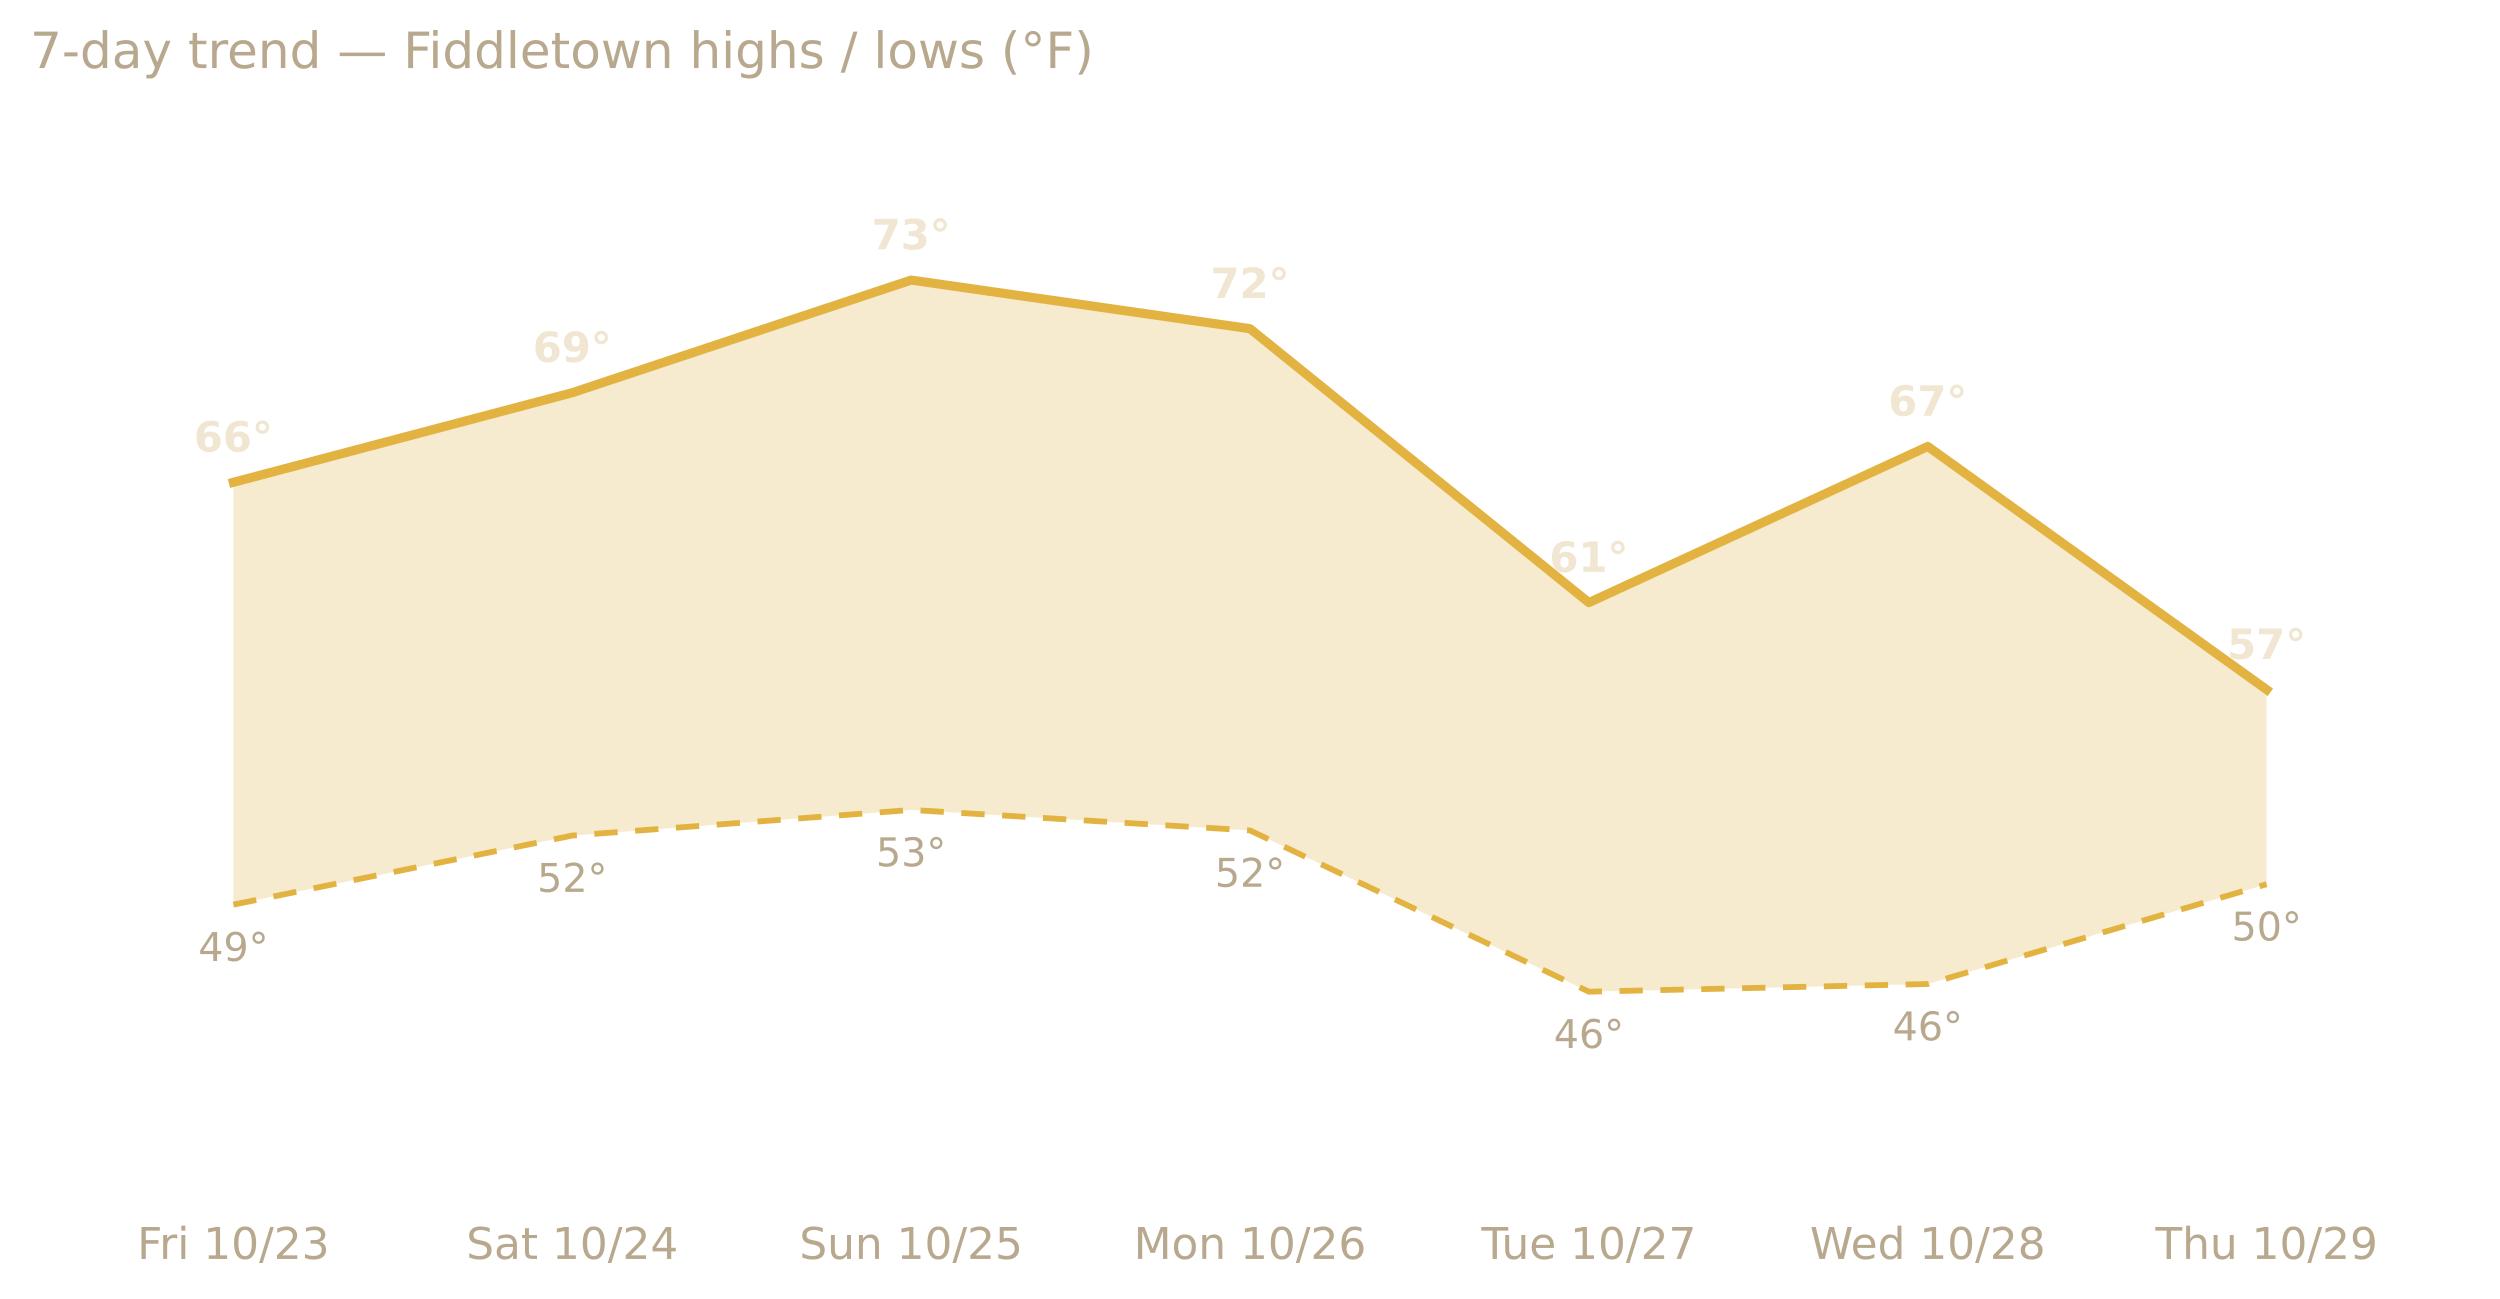
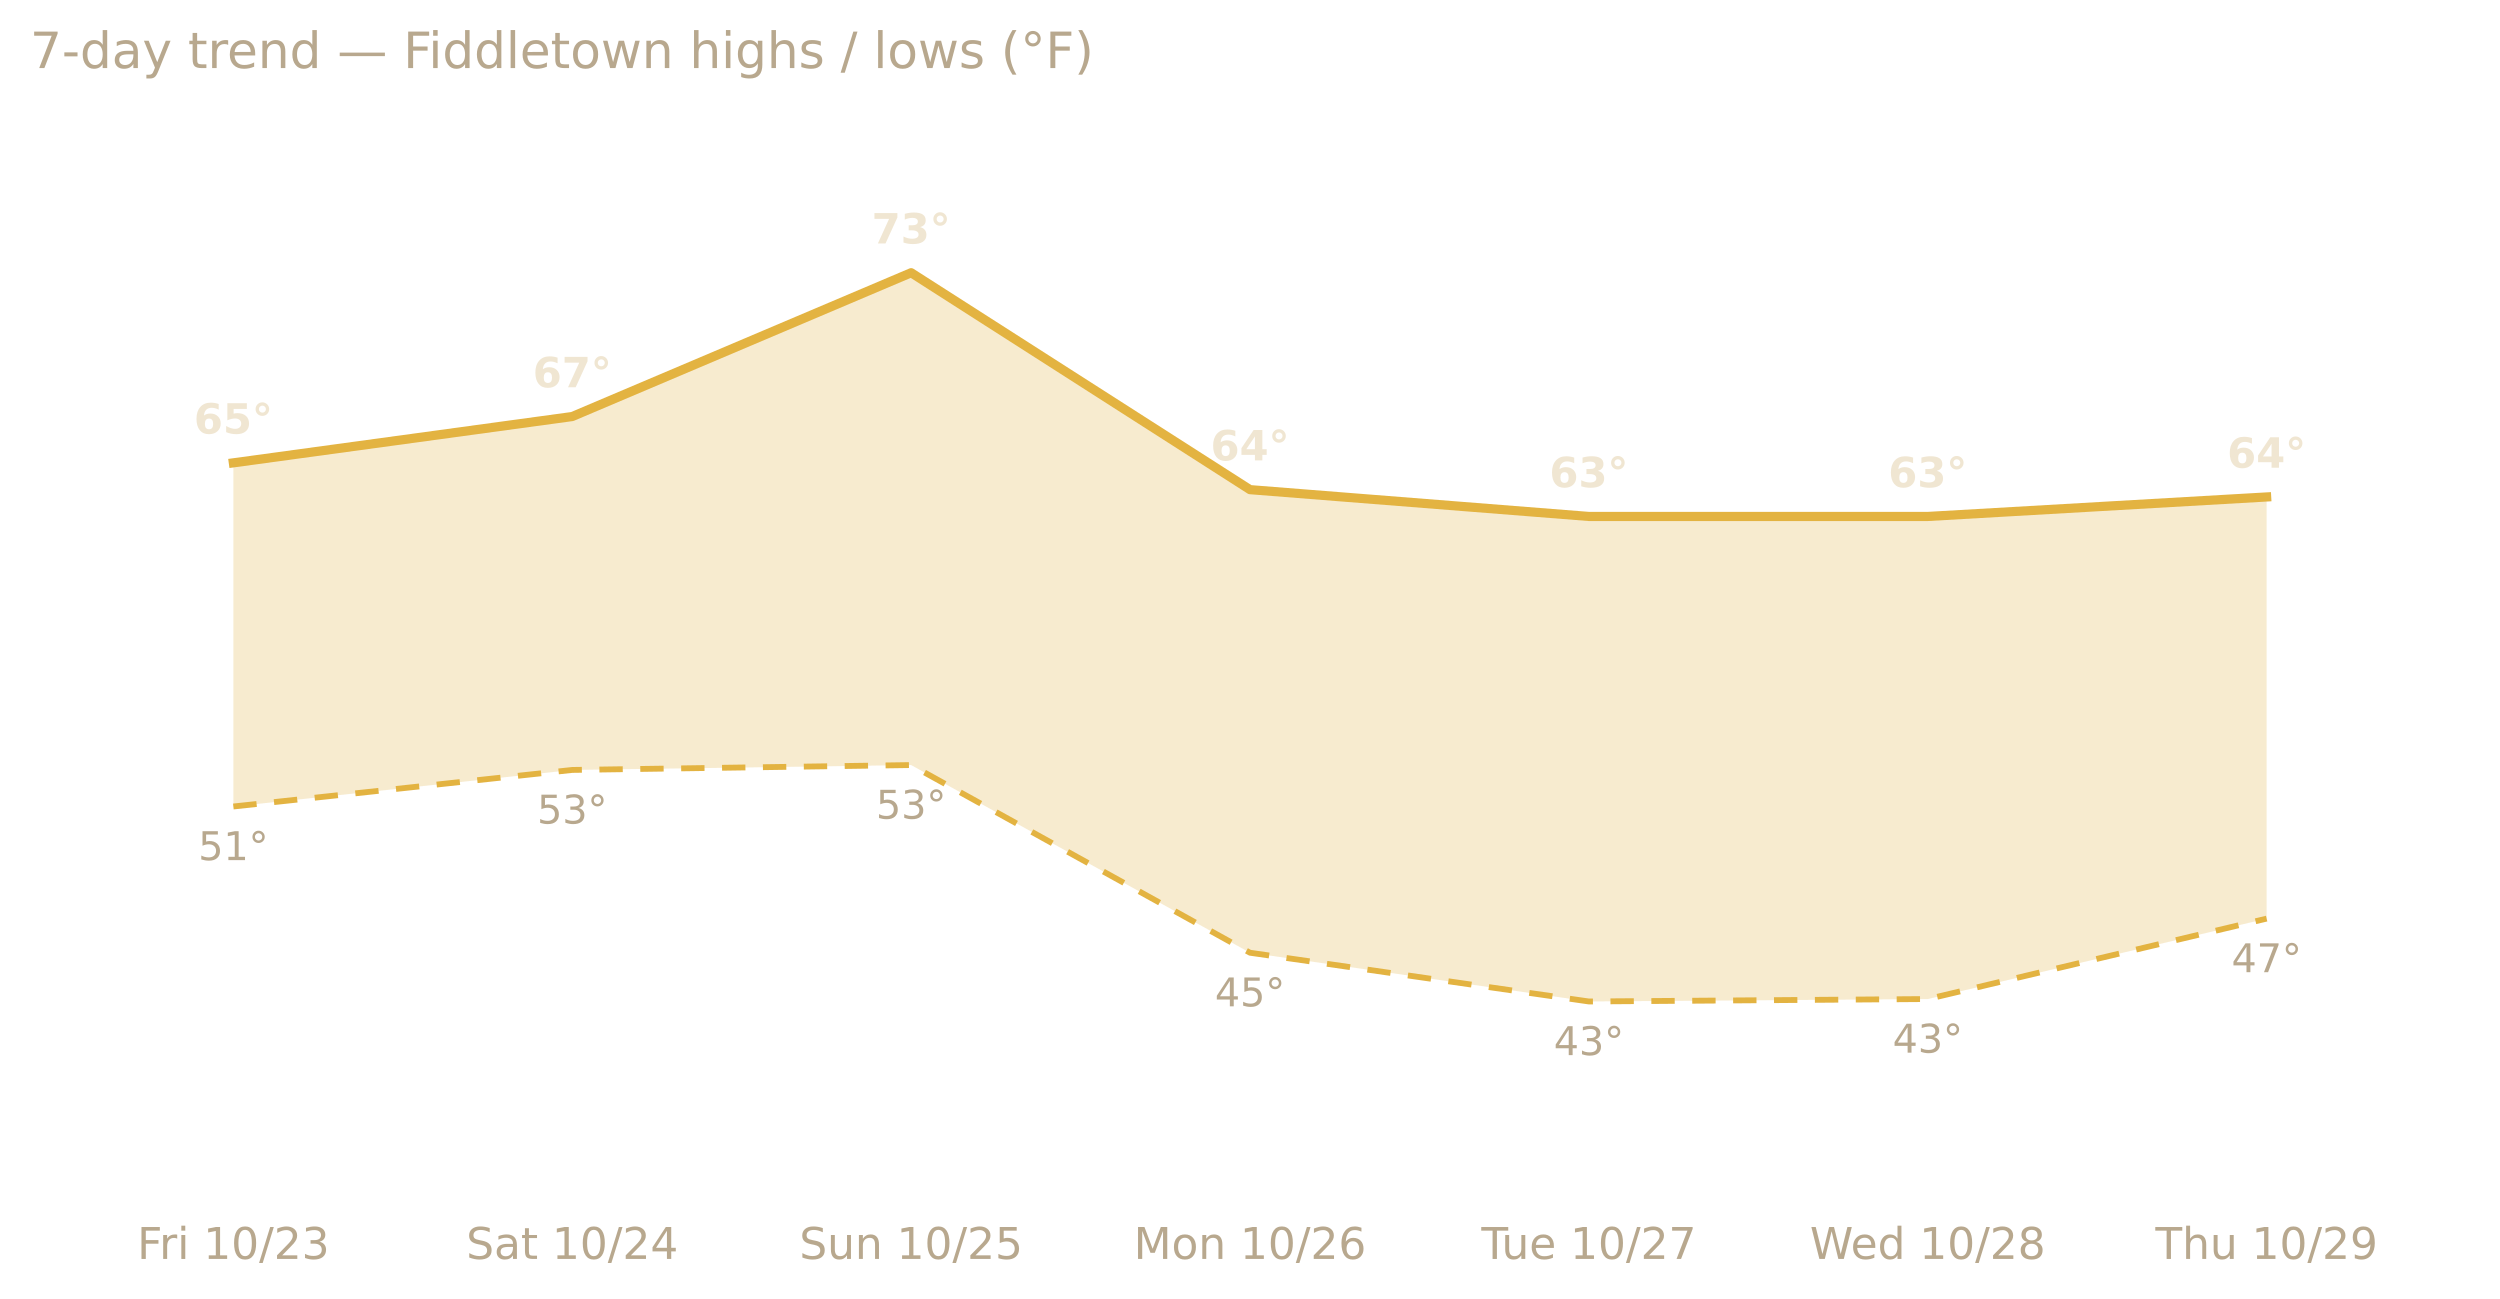
<svg xmlns="http://www.w3.org/2000/svg" xmlns:xlink="http://www.w3.org/1999/xlink" width="599.2pt" height="311.13pt" viewBox="0 0 599.2 311.13" version="1.1">
  <defs>
    <style type="text/css">*{stroke-linejoin: round; stroke-linecap: butt}</style>
  </defs>
  <g id="figure_1">
    <g id="patch_1">
      <path d="M 0 311.13  L 599.2 311.13  L 599.2 0  L 0 0  L 0 311.13  z " style="fill: none; opacity: 0" />
    </g>
    <g id="axes_1">
      <g id="patch_2">
        <path d="M 7.2 286.768  L 592 286.768  L 592 30.318  L 7.2 30.318  L 7.2 286.768  z " style="fill: none" />
      </g>
      <g id="matplotlib.axis_1">
        <g id="xtick_1">
          <g id="text_1">
            <g style="fill: #b8a88e" transform="translate(32.87927 301.7465) scale(0.105 -0.105)">
              <defs>
                <path id="DejaVuSans-46" d="M 628 4666  L 3309 4666  L 3309 4134  L 1259 4134  L 1259 2759  L 3109 2759  L 3109 2228  L 1259 2228  L 1259 0  L 628 0  L 628 4666  z " transform="scale(0.015625)" />
                <path id="DejaVuSans-72" d="M 2631 2963  Q 2534 3019 2420 3045  Q 2306 3072 2169 3072  Q 1681 3072 1420 2755  Q 1159 2438 1159 1844  L 1159 0  L 581 0  L 581 3500  L 1159 3500  L 1159 2956  Q 1341 3275 1631 3429  Q 1922 3584 2338 3584  Q 2397 3584 2469 3576  Q 2541 3569 2628 3553  L 2631 2963  z " transform="scale(0.015625)" />
                <path id="DejaVuSans-69" d="M 603 3500  L 1178 3500  L 1178 0  L 603 0  L 603 3500  z M 603 4863  L 1178 4863  L 1178 4134  L 603 4134  L 603 4863  z " transform="scale(0.015625)" />
                <path id="DejaVuSans-20" transform="scale(0.015625)" />
                <path id="DejaVuSans-31" d="M 794 531  L 1825 531  L 1825 4091  L 703 3866  L 703 4441  L 1819 4666  L 2450 4666  L 2450 531  L 3481 531  L 3481 0  L 794 0  L 794 531  z " transform="scale(0.015625)" />
                <path id="DejaVuSans-30" d="M 2034 4250  Q 1547 4250 1301 3770  Q 1056 3291 1056 2328  Q 1056 1369 1301 889  Q 1547 409 2034 409  Q 2525 409 2770 889  Q 3016 1369 3016 2328  Q 3016 3291 2770 3770  Q 2525 4250 2034 4250  z M 2034 4750  Q 2819 4750 3233 4129  Q 3647 3509 3647 2328  Q 3647 1150 3233 529  Q 2819 -91 2034 -91  Q 1250 -91 836 529  Q 422 1150 422 2328  Q 422 3509 836 4129  Q 1250 4750 2034 4750  z " transform="scale(0.015625)" />
                <path id="DejaVuSans-2f" d="M 1625 4666  L 2156 4666  L 531 -594  L 0 -594  L 1625 4666  z " transform="scale(0.015625)" />
                <path id="DejaVuSans-32" d="M 1228 531  L 3431 531  L 3431 0  L 469 0  L 469 531  Q 828 903 1448 1529  Q 2069 2156 2228 2338  Q 2531 2678 2651 2914  Q 2772 3150 2772 3378  Q 2772 3750 2511 3984  Q 2250 4219 1831 4219  Q 1534 4219 1204 4116  Q 875 4013 500 3803  L 500 4441  Q 881 4594 1212 4672  Q 1544 4750 1819 4750  Q 2544 4750 2975 4387  Q 3406 4025 3406 3419  Q 3406 3131 3298 2873  Q 3191 2616 2906 2266  Q 2828 2175 2409 1742  Q 1991 1309 1228 531  z " transform="scale(0.015625)" />
                <path id="DejaVuSans-33" d="M 2597 2516  Q 3050 2419 3304 2112  Q 3559 1806 3559 1356  Q 3559 666 3084 287  Q 2609 -91 1734 -91  Q 1441 -91 1130 -33  Q 819 25 488 141  L 488 750  Q 750 597 1062 519  Q 1375 441 1716 441  Q 2309 441 2620 675  Q 2931 909 2931 1356  Q 2931 1769 2642 2001  Q 2353 2234 1838 2234  L 1294 2234  L 1294 2753  L 1863 2753  Q 2328 2753 2575 2939  Q 2822 3125 2822 3475  Q 2822 3834 2567 4026  Q 2313 4219 1838 4219  Q 1578 4219 1281 4162  Q 984 4106 628 3988  L 628 4550  Q 988 4650 1302 4700  Q 1616 4750 1894 4750  Q 2613 4750 3031 4423  Q 3450 4097 3450 3541  Q 3450 3153 3228 2886  Q 3006 2619 2597 2516  z " transform="scale(0.015625)" />
              </defs>
              <use xlink:href="#DejaVuSans-46" />
              <use xlink:href="#DejaVuSans-72" x="50.27" />
              <use xlink:href="#DejaVuSans-69" x="91.383" />
              <use xlink:href="#DejaVuSans-20" x="119.166" />
              <use xlink:href="#DejaVuSans-31" x="150.953" />
              <use xlink:href="#DejaVuSans-30" x="214.576" />
              <use xlink:href="#DejaVuSans-2f" x="278.199" />
              <use xlink:href="#DejaVuSans-32" x="311.891" />
              <use xlink:href="#DejaVuSans-33" x="375.514" />
            </g>
          </g>
        </g>
        <g id="xtick_2">
          <g id="text_2">
            <g style="fill: #b8a88e" transform="translate(111.7488 301.7465) scale(0.105 -0.105)">
              <defs>
                <path id="DejaVuSans-53" d="M 3425 4513  L 3425 3897  Q 3066 4069 2747 4153  Q 2428 4238 2131 4238  Q 1616 4238 1336 4038  Q 1056 3838 1056 3469  Q 1056 3159 1242 3001  Q 1428 2844 1947 2747  L 2328 2669  Q 3034 2534 3370 2195  Q 3706 1856 3706 1288  Q 3706 609 3251 259  Q 2797 -91 1919 -91  Q 1588 -91 1214 -16  Q 841 59 441 206  L 441 856  Q 825 641 1194 531  Q 1563 422 1919 422  Q 2459 422 2753 634  Q 3047 847 3047 1241  Q 3047 1584 2836 1778  Q 2625 1972 2144 2069  L 1759 2144  Q 1053 2284 737 2584  Q 422 2884 422 3419  Q 422 4038 858 4394  Q 1294 4750 2059 4750  Q 2388 4750 2728 4690  Q 3069 4631 3425 4513  z " transform="scale(0.015625)" />
                <path id="DejaVuSans-61" d="M 2194 1759  Q 1497 1759 1228 1600  Q 959 1441 959 1056  Q 959 750 1161 570  Q 1363 391 1709 391  Q 2188 391 2477 730  Q 2766 1069 2766 1631  L 2766 1759  L 2194 1759  z M 3341 1997  L 3341 0  L 2766 0  L 2766 531  Q 2569 213 2275 61  Q 1981 -91 1556 -91  Q 1019 -91 701 211  Q 384 513 384 1019  Q 384 1609 779 1909  Q 1175 2209 1959 2209  L 2766 2209  L 2766 2266  Q 2766 2663 2505 2880  Q 2244 3097 1772 3097  Q 1472 3097 1187 3025  Q 903 2953 641 2809  L 641 3341  Q 956 3463 1253 3523  Q 1550 3584 1831 3584  Q 2591 3584 2966 3190  Q 3341 2797 3341 1997  z " transform="scale(0.015625)" />
                <path id="DejaVuSans-74" d="M 1172 4494  L 1172 3500  L 2356 3500  L 2356 3053  L 1172 3053  L 1172 1153  Q 1172 725 1289 603  Q 1406 481 1766 481  L 2356 481  L 2356 0  L 1766 0  Q 1100 0 847 248  Q 594 497 594 1153  L 594 3053  L 172 3053  L 172 3500  L 594 3500  L 594 4494  L 1172 4494  z " transform="scale(0.015625)" />
                <path id="DejaVuSans-34" d="M 2419 4116  L 825 1625  L 2419 1625  L 2419 4116  z M 2253 4666  L 3047 4666  L 3047 1625  L 3713 1625  L 3713 1100  L 3047 1100  L 3047 0  L 2419 0  L 2419 1100  L 313 1100  L 313 1709  L 2253 4666  z " transform="scale(0.015625)" />
              </defs>
              <use xlink:href="#DejaVuSans-53" />
              <use xlink:href="#DejaVuSans-61" x="63.477" />
              <use xlink:href="#DejaVuSans-74" x="124.756" />
              <use xlink:href="#DejaVuSans-20" x="163.965" />
              <use xlink:href="#DejaVuSans-31" x="195.752" />
              <use xlink:href="#DejaVuSans-30" x="259.375" />
              <use xlink:href="#DejaVuSans-2f" x="322.998" />
              <use xlink:href="#DejaVuSans-32" x="356.689" />
              <use xlink:href="#DejaVuSans-34" x="420.312" />
            </g>
          </g>
        </g>
        <g id="xtick_3">
          <g id="text_3">
            <g style="fill: #b8a88e" transform="translate(191.5921 301.7465) scale(0.105 -0.105)">
              <defs>
                <path id="DejaVuSans-75" d="M 544 1381  L 544 3500  L 1119 3500  L 1119 1403  Q 1119 906 1312 657  Q 1506 409 1894 409  Q 2359 409 2629 706  Q 2900 1003 2900 1516  L 2900 3500  L 3475 3500  L 3475 0  L 2900 0  L 2900 538  Q 2691 219 2414 64  Q 2138 -91 1772 -91  Q 1169 -91 856 284  Q 544 659 544 1381  z M 1991 3584  L 1991 3584  z " transform="scale(0.015625)" />
                <path id="DejaVuSans-6e" d="M 3513 2113  L 3513 0  L 2938 0  L 2938 2094  Q 2938 2591 2744 2837  Q 2550 3084 2163 3084  Q 1697 3084 1428 2787  Q 1159 2491 1159 1978  L 1159 0  L 581 0  L 581 3500  L 1159 3500  L 1159 2956  Q 1366 3272 1645 3428  Q 1925 3584 2291 3584  Q 2894 3584 3203 3211  Q 3513 2838 3513 2113  z " transform="scale(0.015625)" />
                <path id="DejaVuSans-35" d="M 691 4666  L 3169 4666  L 3169 4134  L 1269 4134  L 1269 2991  Q 1406 3038 1543 3061  Q 1681 3084 1819 3084  Q 2600 3084 3056 2656  Q 3513 2228 3513 1497  Q 3513 744 3044 326  Q 2575 -91 1722 -91  Q 1428 -91 1123 -41  Q 819 9 494 109  L 494 744  Q 775 591 1075 516  Q 1375 441 1709 441  Q 2250 441 2565 725  Q 2881 1009 2881 1497  Q 2881 1984 2565 2268  Q 2250 2553 1709 2553  Q 1456 2553 1204 2497  Q 953 2441 691 2322  L 691 4666  z " transform="scale(0.015625)" />
              </defs>
              <use xlink:href="#DejaVuSans-53" />
              <use xlink:href="#DejaVuSans-75" x="63.477" />
              <use xlink:href="#DejaVuSans-6e" x="126.855" />
              <use xlink:href="#DejaVuSans-20" x="190.234" />
              <use xlink:href="#DejaVuSans-31" x="222.021" />
              <use xlink:href="#DejaVuSans-30" x="285.645" />
              <use xlink:href="#DejaVuSans-2f" x="349.268" />
              <use xlink:href="#DejaVuSans-32" x="382.959" />
              <use xlink:href="#DejaVuSans-35" x="446.582" />
            </g>
          </g>
        </g>
        <g id="xtick_4">
          <g id="text_4">
            <g style="fill: #b8a88e" transform="translate(271.7323 301.7465) scale(0.105 -0.105)">
              <defs>
                <path id="DejaVuSans-4d" d="M 628 4666  L 1569 4666  L 2759 1491  L 3956 4666  L 4897 4666  L 4897 0  L 4281 0  L 4281 4097  L 3078 897  L 2444 897  L 1241 4097  L 1241 0  L 628 0  L 628 4666  z " transform="scale(0.015625)" />
                <path id="DejaVuSans-6f" d="M 1959 3097  Q 1497 3097 1228 2736  Q 959 2375 959 1747  Q 959 1119 1226 758  Q 1494 397 1959 397  Q 2419 397 2687 759  Q 2956 1122 2956 1747  Q 2956 2369 2687 2733  Q 2419 3097 1959 3097  z M 1959 3584  Q 2709 3584 3137 3096  Q 3566 2609 3566 1747  Q 3566 888 3137 398  Q 2709 -91 1959 -91  Q 1206 -91 779 398  Q 353 888 353 1747  Q 353 2609 779 3096  Q 1206 3584 1959 3584  z " transform="scale(0.015625)" />
                <path id="DejaVuSans-36" d="M 2113 2584  Q 1688 2584 1439 2293  Q 1191 2003 1191 1497  Q 1191 994 1439 701  Q 1688 409 2113 409  Q 2538 409 2786 701  Q 3034 994 3034 1497  Q 3034 2003 2786 2293  Q 2538 2584 2113 2584  z M 3366 4563  L 3366 3988  Q 3128 4100 2886 4159  Q 2644 4219 2406 4219  Q 1781 4219 1451 3797  Q 1122 3375 1075 2522  Q 1259 2794 1537 2939  Q 1816 3084 2150 3084  Q 2853 3084 3261 2657  Q 3669 2231 3669 1497  Q 3669 778 3244 343  Q 2819 -91 2113 -91  Q 1303 -91 875 529  Q 447 1150 447 2328  Q 447 3434 972 4092  Q 1497 4750 2381 4750  Q 2619 4750 2861 4703  Q 3103 4656 3366 4563  z " transform="scale(0.015625)" />
              </defs>
              <use xlink:href="#DejaVuSans-4d" />
              <use xlink:href="#DejaVuSans-6f" x="86.279" />
              <use xlink:href="#DejaVuSans-6e" x="147.461" />
              <use xlink:href="#DejaVuSans-20" x="210.84" />
              <use xlink:href="#DejaVuSans-31" x="242.627" />
              <use xlink:href="#DejaVuSans-30" x="306.25" />
              <use xlink:href="#DejaVuSans-2f" x="369.873" />
              <use xlink:href="#DejaVuSans-32" x="403.564" />
              <use xlink:href="#DejaVuSans-36" x="467.188" />
            </g>
          </g>
        </g>
        <g id="xtick_5">
          <g id="text_5">
            <g style="fill: #b8a88e" transform="translate(355.0537 301.7465) scale(0.105 -0.105)">
              <defs>
                <path id="DejaVuSans-54" d="M -19 4666  L 3928 4666  L 3928 4134  L 2272 4134  L 2272 0  L 1638 0  L 1638 4134  L -19 4134  L -19 4666  z " transform="scale(0.015625)" />
                <path id="DejaVuSans-65" d="M 3597 1894  L 3597 1613  L 953 1613  Q 991 1019 1311 708  Q 1631 397 2203 397  Q 2534 397 2845 478  Q 3156 559 3463 722  L 3463 178  Q 3153 47 2828 -22  Q 2503 -91 2169 -91  Q 1331 -91 842 396  Q 353 884 353 1716  Q 353 2575 817 3079  Q 1281 3584 2069 3584  Q 2775 3584 3186 3129  Q 3597 2675 3597 1894  z M 3022 2063  Q 3016 2534 2758 2815  Q 2500 3097 2075 3097  Q 1594 3097 1305 2825  Q 1016 2553 972 2059  L 3022 2063  z " transform="scale(0.015625)" />
                <path id="DejaVuSans-37" d="M 525 4666  L 3525 4666  L 3525 4397  L 1831 0  L 1172 0  L 2766 4134  L 525 4134  L 525 4666  z " transform="scale(0.015625)" />
              </defs>
              <use xlink:href="#DejaVuSans-54" />
              <use xlink:href="#DejaVuSans-75" x="45.959" />
              <use xlink:href="#DejaVuSans-65" x="109.338" />
              <use xlink:href="#DejaVuSans-20" x="170.861" />
              <use xlink:href="#DejaVuSans-31" x="202.648" />
              <use xlink:href="#DejaVuSans-30" x="266.271" />
              <use xlink:href="#DejaVuSans-2f" x="329.895" />
              <use xlink:href="#DejaVuSans-32" x="363.586" />
              <use xlink:href="#DejaVuSans-37" x="427.209" />
            </g>
          </g>
        </g>
        <g id="xtick_6">
          <g id="text_6">
            <g style="fill: #b8a88e" transform="translate(433.8003 301.7465) scale(0.105 -0.105)">
              <defs>
                <path id="DejaVuSans-57" d="M 213 4666  L 850 4666  L 1831 722  L 2809 4666  L 3519 4666  L 4500 722  L 5478 4666  L 6119 4666  L 4947 0  L 4153 0  L 3169 4050  L 2175 0  L 1381 0  L 213 4666  z " transform="scale(0.015625)" />
                <path id="DejaVuSans-64" d="M 2906 2969  L 2906 4863  L 3481 4863  L 3481 0  L 2906 0  L 2906 525  Q 2725 213 2448 61  Q 2172 -91 1784 -91  Q 1150 -91 751 415  Q 353 922 353 1747  Q 353 2572 751 3078  Q 1150 3584 1784 3584  Q 2172 3584 2448 3432  Q 2725 3281 2906 2969  z M 947 1747  Q 947 1113 1208 752  Q 1469 391 1925 391  Q 2381 391 2643 752  Q 2906 1113 2906 1747  Q 2906 2381 2643 2742  Q 2381 3103 1925 3103  Q 1469 3103 1208 2742  Q 947 2381 947 1747  z " transform="scale(0.015625)" />
                <path id="DejaVuSans-38" d="M 2034 2216  Q 1584 2216 1326 1975  Q 1069 1734 1069 1313  Q 1069 891 1326 650  Q 1584 409 2034 409  Q 2484 409 2743 651  Q 3003 894 3003 1313  Q 3003 1734 2745 1975  Q 2488 2216 2034 2216  z M 1403 2484  Q 997 2584 770 2862  Q 544 3141 544 3541  Q 544 4100 942 4425  Q 1341 4750 2034 4750  Q 2731 4750 3128 4425  Q 3525 4100 3525 3541  Q 3525 3141 3298 2862  Q 3072 2584 2669 2484  Q 3125 2378 3379 2068  Q 3634 1759 3634 1313  Q 3634 634 3220 271  Q 2806 -91 2034 -91  Q 1263 -91 848 271  Q 434 634 434 1313  Q 434 1759 690 2068  Q 947 2378 1403 2484  z M 1172 3481  Q 1172 3119 1398 2916  Q 1625 2713 2034 2713  Q 2441 2713 2670 2916  Q 2900 3119 2900 3481  Q 2900 3844 2670 4047  Q 2441 4250 2034 4250  Q 1625 4250 1398 4047  Q 1172 3844 1172 3481  z " transform="scale(0.015625)" />
              </defs>
              <use xlink:href="#DejaVuSans-57" />
              <use xlink:href="#DejaVuSans-65" x="93.002" />
              <use xlink:href="#DejaVuSans-64" x="154.525" />
              <use xlink:href="#DejaVuSans-20" x="218.002" />
              <use xlink:href="#DejaVuSans-31" x="249.789" />
              <use xlink:href="#DejaVuSans-30" x="313.412" />
              <use xlink:href="#DejaVuSans-2f" x="377.035" />
              <use xlink:href="#DejaVuSans-32" x="410.727" />
              <use xlink:href="#DejaVuSans-38" x="474.35" />
            </g>
          </g>
        </g>
        <g id="xtick_7">
          <g id="text_7">
            <g style="fill: #b8a88e" transform="translate(516.6073 301.7465) scale(0.105 -0.105)">
              <defs>
                <path id="DejaVuSans-68" d="M 3513 2113  L 3513 0  L 2938 0  L 2938 2094  Q 2938 2591 2744 2837  Q 2550 3084 2163 3084  Q 1697 3084 1428 2787  Q 1159 2491 1159 1978  L 1159 0  L 581 0  L 581 4863  L 1159 4863  L 1159 2956  Q 1366 3272 1645 3428  Q 1925 3584 2291 3584  Q 2894 3584 3203 3211  Q 3513 2838 3513 2113  z " transform="scale(0.015625)" />
                <path id="DejaVuSans-39" d="M 703 97  L 703 672  Q 941 559 1184 500  Q 1428 441 1663 441  Q 2288 441 2617 861  Q 2947 1281 2994 2138  Q 2813 1869 2534 1725  Q 2256 1581 1919 1581  Q 1219 1581 811 2004  Q 403 2428 403 3163  Q 403 3881 828 4315  Q 1253 4750 1959 4750  Q 2769 4750 3195 4129  Q 3622 3509 3622 2328  Q 3622 1225 3098 567  Q 2575 -91 1691 -91  Q 1453 -91 1209 -44  Q 966 3 703 97  z M 1959 2075  Q 2384 2075 2632 2365  Q 2881 2656 2881 3163  Q 2881 3666 2632 3958  Q 2384 4250 1959 4250  Q 1534 4250 1286 3958  Q 1038 3666 1038 3163  Q 1038 2656 1286 2365  Q 1534 2075 1959 2075  z " transform="scale(0.015625)" />
              </defs>
              <use xlink:href="#DejaVuSans-54" />
              <use xlink:href="#DejaVuSans-68" x="61.084" />
              <use xlink:href="#DejaVuSans-75" x="124.463" />
              <use xlink:href="#DejaVuSans-20" x="187.842" />
              <use xlink:href="#DejaVuSans-31" x="219.629" />
              <use xlink:href="#DejaVuSans-30" x="283.252" />
              <use xlink:href="#DejaVuSans-2f" x="346.875" />
              <use xlink:href="#DejaVuSans-32" x="380.566" />
              <use xlink:href="#DejaVuSans-39" x="444.189" />
            </g>
          </g>
        </g>
      </g>
      <g id="matplotlib.axis_2" />
      <g id="PolyCollection_1">
-         <path d="M 55.933 115.597  L 55.933 216.827  L 137.156 200.262  L 218.378 194.127  L 299.6 199.035  L 380.822 237.687  L 462.044 235.846  L 543.267 211.919  L 543.267 165.292  L 543.267 165.292  L 462.044 107.008  L 380.822 144.432  L 299.6 78.786  L 218.378 67.129  L 137.156 94.124  L 55.933 115.597  z " clip-path="url(#p05c4a16bca)" style="fill: #e3b341; fill-opacity: 0.25" />
+         <path d="M 55.933 110.933  L 55.933 193.301  L 137.156 184.539  L 218.378 183.37  L 299.6 228.351  L 380.822 240.035  L 462.044 239.45  L 543.267 220.173  L 543.267 119.112  L 543.267 119.112  L 462.044 123.785  L 380.822 123.785  L 299.6 117.359  L 218.378 65.368  L 137.156 99.834  L 55.933 110.933  z " clip-path="url(#pa294a9fb0c)" style="fill: #e3b341; fill-opacity: 0.25" />
      </g>
      <g id="line2d_1">
-         <path d="M 55.933 115.597  L 137.156 94.124  L 218.378 67.129  L 299.6 78.786  L 380.822 144.432  L 462.044 107.008  L 543.267 165.292  " clip-path="url(#p05c4a16bca)" style="fill: none; stroke: #e3b341; stroke-width: 2.2; stroke-linecap: square" />
+         <path d="M 55.933 110.933  L 137.156 99.834  L 218.378 65.368  L 299.6 117.359  L 380.822 123.785  L 462.044 123.785  L 543.267 119.112  " clip-path="url(#pa294a9fb0c)" style="fill: none; stroke: #e3b341; stroke-width: 2.2; stroke-linecap: square" />
      </g>
      <g id="line2d_2">
-         <path d="M 55.933 216.827  L 137.156 200.262  L 218.378 194.127  L 299.6 199.035  L 380.822 237.687  L 462.044 235.846  L 543.267 211.919  " clip-path="url(#p05c4a16bca)" style="fill: none; stroke-dasharray: 5.6,4.2; stroke-dashoffset: 0; stroke: #e3b341; stroke-width: 1.4" />
+         <path d="M 55.933 193.301  L 137.156 184.539  L 218.378 183.37  L 299.6 228.351  L 380.822 240.035  L 462.044 239.45  L 543.267 220.173  " clip-path="url(#pa294a9fb0c)" style="fill: none; stroke-dasharray: 5.6,4.2; stroke-dashoffset: 0; stroke: #e3b341; stroke-width: 1.4" />
      </g>
      <g id="text_8">
-         <g style="fill: #f0e6d2" transform="translate(46.47552 108.2348) scale(0.1 -0.1)">
+         <g style="fill: #f0e6d2" transform="translate(46.47552 103.9234) scale(0.1 -0.1)">
          <defs>
            <path id="DejaVuSans-Bold-36" d="M 2316 2303  Q 2000 2303 1842 2098  Q 1684 1894 1684 1484  Q 1684 1075 1842 870  Q 2000 666 2316 666  Q 2634 666 2792 870  Q 2950 1075 2950 1484  Q 2950 1894 2792 2098  Q 2634 2303 2316 2303  z M 3803 4544  L 3803 3681  Q 3506 3822 3243 3889  Q 2981 3956 2731 3956  Q 2194 3956 1894 3657  Q 1594 3359 1544 2772  Q 1750 2925 1990 3001  Q 2231 3078 2516 3078  Q 3231 3078 3670 2659  Q 4109 2241 4109 1563  Q 4109 813 3618 361  Q 3128 -91 2303 -91  Q 1394 -91 895 523  Q 397 1138 397 2266  Q 397 3422 980 4083  Q 1563 4744 2578 4744  Q 2900 4744 3203 4694  Q 3506 4644 3803 4544  z " transform="scale(0.015625)" />
+             <path id="DejaVuSans-Bold-35" d="M 678 4666  L 3669 4666  L 3669 3781  L 1638 3781  L 1638 3059  Q 1775 3097 1914 3117  Q 2053 3138 2203 3138  Q 3056 3138 3531 2711  Q 4006 2284 4006 1522  Q 4006 766 3489 337  Q 2972 -91 2053 -91  Q 1656 -91 1267 -14  Q 878 63 494 219  L 494 1166  Q 875 947 1217 837  Q 1559 728 1863 728  Q 2300 728 2551 942  Q 2803 1156 2803 1522  Q 2803 1891 2551 2103  Q 2300 2316 1863 2316  Q 1603 2316 1309 2248  Q 1016 2181 678 2041  L 678 4666  z " transform="scale(0.015625)" />
            <path id="DejaVuSans-Bold-b0" d="M 1600 4288  Q 1375 4288 1219 4131  Q 1063 3975 1063 3750  Q 1063 3525 1217 3372  Q 1372 3219 1600 3219  Q 1825 3219 1981 3373  Q 2138 3528 2138 3750  Q 2138 3975 1980 4131  Q 1822 4288 1600 4288  z M 1600 4794  Q 1806 4794 1997 4714  Q 2188 4634 2338 4488  Q 2484 4338 2561 4150  Q 2638 3963 2638 3750  Q 2638 3541 2561 3352  Q 2484 3163 2344 3022  Q 2194 2872 2000 2792  Q 1806 2713 1594 2713  Q 1153 2713 854 3011  Q 556 3309 556 3750  Q 556 4191 857 4492  Q 1159 4794 1600 4794  z " transform="scale(0.015625)" />
          </defs>
          <use xlink:href="#DejaVuSans-Bold-36" />
-           <use xlink:href="#DejaVuSans-Bold-36" x="69.58" />
+           <use xlink:href="#DejaVuSans-Bold-35" x="69.58" />
          <use xlink:href="#DejaVuSans-Bold-b0" x="139.16" />
        </g>
      </g>
      <g id="text_9">
-         <g style="fill: #b8a88e" transform="translate(47.51396 230.3246) scale(0.095 -0.095)">
+         <g style="fill: #b8a88e" transform="translate(47.51396 206.1529) scale(0.095 -0.095)">
          <defs>
            <path id="DejaVuSans-b0" d="M 1600 4347  Q 1350 4347 1178 4173  Q 1006 4000 1006 3750  Q 1006 3503 1178 3333  Q 1350 3163 1600 3163  Q 1850 3163 2022 3333  Q 2194 3503 2194 3750  Q 2194 3997 2020 4172  Q 1847 4347 1600 4347  z M 1600 4750  Q 1800 4750 1984 4673  Q 2169 4597 2303 4453  Q 2447 4313 2519 4134  Q 2591 3956 2591 3750  Q 2591 3338 2302 3052  Q 2013 2766 1594 2766  Q 1172 2766 890 3047  Q 609 3328 609 3750  Q 609 4169 896 4459  Q 1184 4750 1600 4750  z " transform="scale(0.015625)" />
          </defs>
-           <use xlink:href="#DejaVuSans-34" />
-           <use xlink:href="#DejaVuSans-39" x="63.623" />
+           <use xlink:href="#DejaVuSans-35" />
+           <use xlink:href="#DejaVuSans-31" x="63.623" />
          <use xlink:href="#DejaVuSans-b0" x="127.246" />
        </g>
      </g>
      <g id="text_10">
-         <g style="fill: #f0e6d2" transform="translate(127.6977 86.76167) scale(0.1 -0.1)">
-           <defs>
-             <path id="DejaVuSans-Bold-39" d="M 641 103  L 641 966  Q 928 831 1190 764  Q 1453 697 1709 697  Q 2247 697 2547 995  Q 2847 1294 2900 1881  Q 2688 1725 2447 1647  Q 2206 1569 1925 1569  Q 1209 1569 770 1986  Q 331 2403 331 3084  Q 331 3838 820 4291  Q 1309 4744 2131 4744  Q 3044 4744 3544 4128  Q 4044 3513 4044 2388  Q 4044 1231 3459 570  Q 2875 -91 1856 -91  Q 1528 -91 1228 -42  Q 928 6 641 103  z M 2125 2350  Q 2441 2350 2600 2554  Q 2759 2759 2759 3169  Q 2759 3575 2600 3781  Q 2441 3988 2125 3988  Q 1809 3988 1650 3781  Q 1491 3575 1491 3169  Q 1491 2759 1650 2554  Q 1809 2350 2125 2350  z " transform="scale(0.015625)" />
-           </defs>
-           <use xlink:href="#DejaVuSans-Bold-36" />
-           <use xlink:href="#DejaVuSans-Bold-39" x="69.58" />
+         <g style="fill: #f0e6d2" transform="translate(127.6977 92.82416) scale(0.1 -0.1)">
+           <defs>
+             <path id="DejaVuSans-Bold-37" d="M 428 4666  L 3944 4666  L 3944 3988  L 2125 0  L 953 0  L 2675 3781  L 428 3781  L 428 4666  z " transform="scale(0.015625)" />
+           </defs>
+           <use xlink:href="#DejaVuSans-Bold-36" />
+           <use xlink:href="#DejaVuSans-Bold-37" x="69.58" />
          <use xlink:href="#DejaVuSans-Bold-b0" x="139.16" />
        </g>
      </g>
      <g id="text_11">
-         <g style="fill: #b8a88e" transform="translate(128.7362 213.7596) scale(0.095 -0.095)">
+         <g style="fill: #b8a88e" transform="translate(128.7362 197.3903) scale(0.095 -0.095)">
          <use xlink:href="#DejaVuSans-35" />
-           <use xlink:href="#DejaVuSans-32" x="63.623" />
+           <use xlink:href="#DejaVuSans-33" x="63.623" />
          <use xlink:href="#DejaVuSans-b0" x="127.246" />
        </g>
      </g>
      <g id="text_12">
-         <g style="fill: #f0e6d2" transform="translate(208.92 59.76693) scale(0.1 -0.1)">
-           <defs>
-             <path id="DejaVuSans-Bold-37" d="M 428 4666  L 3944 4666  L 3944 3988  L 2125 0  L 953 0  L 2675 3781  L 428 3781  L 428 4666  z " transform="scale(0.015625)" />
+         <g style="fill: #f0e6d2" transform="translate(208.92 58.35822) scale(0.1 -0.1)">
+           <defs>
            <path id="DejaVuSans-Bold-33" d="M 2981 2516  Q 3453 2394 3698 2092  Q 3944 1791 3944 1325  Q 3944 631 3412 270  Q 2881 -91 1863 -91  Q 1503 -91 1142 -33  Q 781 25 428 141  L 428 1069  Q 766 900 1098 814  Q 1431 728 1753 728  Q 2231 728 2486 893  Q 2741 1059 2741 1369  Q 2741 1688 2480 1852  Q 2219 2016 1709 2016  L 1228 2016  L 1228 2791  L 1734 2791  Q 2188 2791 2409 2933  Q 2631 3075 2631 3366  Q 2631 3634 2415 3781  Q 2200 3928 1806 3928  Q 1516 3928 1219 3862  Q 922 3797 628 3669  L 628 4550  Q 984 4650 1334 4700  Q 1684 4750 2022 4750  Q 2931 4750 3382 4451  Q 3834 4153 3834 3553  Q 3834 3144 3618 2883  Q 3403 2622 2981 2516  z " transform="scale(0.015625)" />
          </defs>
          <use xlink:href="#DejaVuSans-Bold-37" />
          <use xlink:href="#DejaVuSans-Bold-33" x="69.58" />
          <use xlink:href="#DejaVuSans-Bold-b0" x="139.16" />
        </g>
      </g>
      <g id="text_13">
-         <g style="fill: #b8a88e" transform="translate(209.9584 207.6245) scale(0.095 -0.095)">
+         <g style="fill: #b8a88e" transform="translate(209.9584 196.222) scale(0.095 -0.095)">
          <use xlink:href="#DejaVuSans-35" />
          <use xlink:href="#DejaVuSans-33" x="63.623" />
          <use xlink:href="#DejaVuSans-b0" x="127.246" />
        </g>
      </g>
      <g id="text_14">
-         <g style="fill: #f0e6d2" transform="translate(290.1422 71.42375) scale(0.1 -0.1)">
-           <defs>
-             <path id="DejaVuSans-Bold-32" d="M 1844 884  L 3897 884  L 3897 0  L 506 0  L 506 884  L 2209 2388  Q 2438 2594 2547 2791  Q 2656 2988 2656 3200  Q 2656 3528 2436 3728  Q 2216 3928 1850 3928  Q 1569 3928 1234 3808  Q 900 3688 519 3450  L 519 4475  Q 925 4609 1322 4679  Q 1719 4750 2100 4750  Q 2938 4750 3402 4381  Q 3866 4013 3866 3353  Q 3866 2972 3669 2642  Q 3472 2313 2841 1759  L 1844 884  z " transform="scale(0.015625)" />
-           </defs>
-           <use xlink:href="#DejaVuSans-Bold-37" />
-           <use xlink:href="#DejaVuSans-Bold-32" x="69.58" />
+         <g style="fill: #f0e6d2" transform="translate(290.1422 110.3492) scale(0.1 -0.1)">
+           <defs>
+             <path id="DejaVuSans-Bold-34" d="M 2356 3675  L 1038 1722  L 2356 1722  L 2356 3675  z M 2156 4666  L 3494 4666  L 3494 1722  L 4159 1722  L 4159 850  L 3494 850  L 3494 0  L 2356 0  L 2356 850  L 288 850  L 288 1881  L 2156 4666  z " transform="scale(0.015625)" />
+           </defs>
+           <use xlink:href="#DejaVuSans-Bold-36" />
+           <use xlink:href="#DejaVuSans-Bold-34" x="69.58" />
          <use xlink:href="#DejaVuSans-Bold-b0" x="139.16" />
        </g>
      </g>
      <g id="text_15">
-         <g style="fill: #b8a88e" transform="translate(291.1806 212.5326) scale(0.095 -0.095)">
-           <use xlink:href="#DejaVuSans-35" />
-           <use xlink:href="#DejaVuSans-32" x="63.623" />
+         <g style="fill: #b8a88e" transform="translate(291.1806 241.203) scale(0.095 -0.095)">
+           <use xlink:href="#DejaVuSans-34" />
+           <use xlink:href="#DejaVuSans-35" x="63.623" />
          <use xlink:href="#DejaVuSans-b0" x="127.246" />
        </g>
      </g>
      <g id="text_16">
-         <g style="fill: #f0e6d2" transform="translate(371.3644 137.07) scale(0.1 -0.1)">
-           <defs>
-             <path id="DejaVuSans-Bold-31" d="M 750 831  L 1813 831  L 1813 3847  L 722 3622  L 722 4441  L 1806 4666  L 2950 4666  L 2950 831  L 4013 831  L 4013 0  L 750 0  L 750 831  z " transform="scale(0.015625)" />
-           </defs>
-           <use xlink:href="#DejaVuSans-Bold-36" />
-           <use xlink:href="#DejaVuSans-Bold-31" x="69.58" />
+         <g style="fill: #f0e6d2" transform="translate(371.3644 116.7751) scale(0.1 -0.1)">
+           <use xlink:href="#DejaVuSans-Bold-36" />
+           <use xlink:href="#DejaVuSans-Bold-33" x="69.58" />
          <use xlink:href="#DejaVuSans-Bold-b0" x="139.16" />
        </g>
      </g>
      <g id="text_17">
-         <g style="fill: #b8a88e" transform="translate(372.4028 251.1842) scale(0.095 -0.095)">
+         <g style="fill: #b8a88e" transform="translate(372.4028 252.8863) scale(0.095 -0.095)">
          <use xlink:href="#DejaVuSans-34" />
-           <use xlink:href="#DejaVuSans-36" x="63.623" />
+           <use xlink:href="#DejaVuSans-33" x="63.623" />
          <use xlink:href="#DejaVuSans-b0" x="127.246" />
        </g>
      </g>
      <g id="text_18">
-         <g style="fill: #f0e6d2" transform="translate(452.5866 99.64552) scale(0.1 -0.1)">
-           <use xlink:href="#DejaVuSans-Bold-36" />
-           <use xlink:href="#DejaVuSans-Bold-37" x="69.58" />
+         <g style="fill: #f0e6d2" transform="translate(452.5866 116.7751) scale(0.1 -0.1)">
+           <use xlink:href="#DejaVuSans-Bold-36" />
+           <use xlink:href="#DejaVuSans-Bold-33" x="69.58" />
          <use xlink:href="#DejaVuSans-Bold-b0" x="139.16" />
        </g>
      </g>
      <g id="text_19">
-         <g style="fill: #b8a88e" transform="translate(453.6251 249.3436) scale(0.095 -0.095)">
+         <g style="fill: #b8a88e" transform="translate(453.6251 252.3022) scale(0.095 -0.095)">
          <use xlink:href="#DejaVuSans-34" />
-           <use xlink:href="#DejaVuSans-36" x="63.623" />
+           <use xlink:href="#DejaVuSans-33" x="63.623" />
          <use xlink:href="#DejaVuSans-b0" x="127.246" />
        </g>
      </g>
      <g id="text_20">
-         <g style="fill: #f0e6d2" transform="translate(533.8089 157.9296) scale(0.1 -0.1)">
-           <defs>
-             <path id="DejaVuSans-Bold-35" d="M 678 4666  L 3669 4666  L 3669 3781  L 1638 3781  L 1638 3059  Q 1775 3097 1914 3117  Q 2053 3138 2203 3138  Q 3056 3138 3531 2711  Q 4006 2284 4006 1522  Q 4006 766 3489 337  Q 2972 -91 2053 -91  Q 1656 -91 1267 -14  Q 878 63 494 219  L 494 1166  Q 875 947 1217 837  Q 1559 728 1863 728  Q 2300 728 2551 942  Q 2803 1156 2803 1522  Q 2803 1891 2551 2103  Q 2300 2316 1863 2316  Q 1603 2316 1309 2248  Q 1016 2181 678 2041  L 678 4666  z " transform="scale(0.015625)" />
-           </defs>
-           <use xlink:href="#DejaVuSans-Bold-35" />
-           <use xlink:href="#DejaVuSans-Bold-37" x="69.58" />
+         <g style="fill: #f0e6d2" transform="translate(533.8089 112.1017) scale(0.1 -0.1)">
+           <use xlink:href="#DejaVuSans-Bold-36" />
+           <use xlink:href="#DejaVuSans-Bold-34" x="69.58" />
          <use xlink:href="#DejaVuSans-Bold-b0" x="139.16" />
        </g>
      </g>
      <g id="text_21">
-         <g style="fill: #b8a88e" transform="translate(534.8473 225.4164) scale(0.095 -0.095)">
-           <use xlink:href="#DejaVuSans-35" />
-           <use xlink:href="#DejaVuSans-30" x="63.623" />
+         <g style="fill: #b8a88e" transform="translate(534.8473 233.0246) scale(0.095 -0.095)">
+           <use xlink:href="#DejaVuSans-34" />
+           <use xlink:href="#DejaVuSans-37" x="63.623" />
          <use xlink:href="#DejaVuSans-b0" x="127.246" />
        </g>
      </g>
      <g id="text_22">
        <g style="fill: #b8a88e" transform="translate(7.2 16.31812) scale(0.12 -0.12)">
          <defs>
            <path id="DejaVuSans-2d" d="M 313 2009  L 1997 2009  L 1997 1497  L 313 1497  L 313 2009  z " transform="scale(0.015625)" />
            <path id="DejaVuSans-79" d="M 2059 -325  Q 1816 -950 1584 -1140  Q 1353 -1331 966 -1331  L 506 -1331  L 506 -850  L 844 -850  Q 1081 -850 1212 -737  Q 1344 -625 1503 -206  L 1606 56  L 191 3500  L 800 3500  L 1894 763  L 2988 3500  L 3597 3500  L 2059 -325  z " transform="scale(0.015625)" />
            <path id="DejaVuSans-2014" d="M 313 1978  L 6088 1978  L 6088 1528  L 313 1528  L 313 1978  z " transform="scale(0.015625)" />
            <path id="DejaVuSans-6c" d="M 603 4863  L 1178 4863  L 1178 0  L 603 0  L 603 4863  z " transform="scale(0.015625)" />
            <path id="DejaVuSans-77" d="M 269 3500  L 844 3500  L 1563 769  L 2278 3500  L 2956 3500  L 3675 769  L 4391 3500  L 4966 3500  L 4050 0  L 3372 0  L 2619 2869  L 1863 0  L 1184 0  L 269 3500  z " transform="scale(0.015625)" />
            <path id="DejaVuSans-67" d="M 2906 1791  Q 2906 2416 2648 2759  Q 2391 3103 1925 3103  Q 1463 3103 1205 2759  Q 947 2416 947 1791  Q 947 1169 1205 825  Q 1463 481 1925 481  Q 2391 481 2648 825  Q 2906 1169 2906 1791  z M 3481 434  Q 3481 -459 3084 -895  Q 2688 -1331 1869 -1331  Q 1566 -1331 1297 -1286  Q 1028 -1241 775 -1147  L 775 -588  Q 1028 -725 1275 -790  Q 1522 -856 1778 -856  Q 2344 -856 2625 -561  Q 2906 -266 2906 331  L 2906 616  Q 2728 306 2450 153  Q 2172 0 1784 0  Q 1141 0 747 490  Q 353 981 353 1791  Q 353 2603 747 3093  Q 1141 3584 1784 3584  Q 2172 3584 2450 3431  Q 2728 3278 2906 2969  L 2906 3500  L 3481 3500  L 3481 434  z " transform="scale(0.015625)" />
            <path id="DejaVuSans-73" d="M 2834 3397  L 2834 2853  Q 2591 2978 2328 3040  Q 2066 3103 1784 3103  Q 1356 3103 1142 2972  Q 928 2841 928 2578  Q 928 2378 1081 2264  Q 1234 2150 1697 2047  L 1894 2003  Q 2506 1872 2764 1633  Q 3022 1394 3022 966  Q 3022 478 2636 193  Q 2250 -91 1575 -91  Q 1294 -91 989 -36  Q 684 19 347 128  L 347 722  Q 666 556 975 473  Q 1284 391 1588 391  Q 1994 391 2212 530  Q 2431 669 2431 922  Q 2431 1156 2273 1281  Q 2116 1406 1581 1522  L 1381 1569  Q 847 1681 609 1914  Q 372 2147 372 2553  Q 372 3047 722 3315  Q 1072 3584 1716 3584  Q 2034 3584 2315 3537  Q 2597 3491 2834 3397  z " transform="scale(0.015625)" />
            <path id="DejaVuSans-28" d="M 1984 4856  Q 1566 4138 1362 3434  Q 1159 2731 1159 2009  Q 1159 1288 1364 580  Q 1569 -128 1984 -844  L 1484 -844  Q 1016 -109 783 600  Q 550 1309 550 2009  Q 550 2706 781 3412  Q 1013 4119 1484 4856  L 1984 4856  z " transform="scale(0.015625)" />
            <path id="DejaVuSans-29" d="M 513 4856  L 1013 4856  Q 1481 4119 1714 3412  Q 1947 2706 1947 2009  Q 1947 1309 1714 600  Q 1481 -109 1013 -844  L 513 -844  Q 928 -128 1133 580  Q 1338 1288 1338 2009  Q 1338 2731 1133 3434  Q 928 4138 513 4856  z " transform="scale(0.015625)" />
          </defs>
          <use xlink:href="#DejaVuSans-37" />
          <use xlink:href="#DejaVuSans-2d" x="63.623" />
          <use xlink:href="#DejaVuSans-64" x="99.707" />
          <use xlink:href="#DejaVuSans-61" x="163.184" />
          <use xlink:href="#DejaVuSans-79" x="224.463" />
          <use xlink:href="#DejaVuSans-20" x="283.643" />
          <use xlink:href="#DejaVuSans-74" x="315.43" />
          <use xlink:href="#DejaVuSans-72" x="354.639" />
          <use xlink:href="#DejaVuSans-65" x="393.502" />
          <use xlink:href="#DejaVuSans-6e" x="455.025" />
          <use xlink:href="#DejaVuSans-64" x="518.404" />
          <use xlink:href="#DejaVuSans-20" x="581.881" />
          <use xlink:href="#DejaVuSans-2014" x="613.668" />
          <use xlink:href="#DejaVuSans-20" x="713.668" />
          <use xlink:href="#DejaVuSans-46" x="745.455" />
          <use xlink:href="#DejaVuSans-69" x="795.725" />
          <use xlink:href="#DejaVuSans-64" x="823.508" />
          <use xlink:href="#DejaVuSans-64" x="886.984" />
          <use xlink:href="#DejaVuSans-6c" x="950.461" />
          <use xlink:href="#DejaVuSans-65" x="978.244" />
          <use xlink:href="#DejaVuSans-74" x="1039.768" />
          <use xlink:href="#DejaVuSans-6f" x="1078.977" />
          <use xlink:href="#DejaVuSans-77" x="1140.158" />
          <use xlink:href="#DejaVuSans-6e" x="1221.945" />
          <use xlink:href="#DejaVuSans-20" x="1285.324" />
          <use xlink:href="#DejaVuSans-68" x="1317.111" />
          <use xlink:href="#DejaVuSans-69" x="1380.49" />
          <use xlink:href="#DejaVuSans-67" x="1408.273" />
          <use xlink:href="#DejaVuSans-68" x="1471.75" />
          <use xlink:href="#DejaVuSans-73" x="1535.129" />
          <use xlink:href="#DejaVuSans-20" x="1587.229" />
          <use xlink:href="#DejaVuSans-2f" x="1619.016" />
          <use xlink:href="#DejaVuSans-20" x="1652.707" />
          <use xlink:href="#DejaVuSans-6c" x="1684.494" />
          <use xlink:href="#DejaVuSans-6f" x="1712.277" />
          <use xlink:href="#DejaVuSans-77" x="1773.459" />
          <use xlink:href="#DejaVuSans-73" x="1855.246" />
          <use xlink:href="#DejaVuSans-20" x="1907.346" />
          <use xlink:href="#DejaVuSans-28" x="1939.133" />
          <use xlink:href="#DejaVuSans-b0" x="1978.146" />
          <use xlink:href="#DejaVuSans-46" x="2028.146" />
          <use xlink:href="#DejaVuSans-29" x="2085.666" />
        </g>
      </g>
    </g>
  </g>
  <defs>
-     <clipPath id="p05c4a16bca">
+     <clipPath id="pa294a9fb0c">
      <rect x="7.2" y="30.318" width="584.8" height="256.45" />
    </clipPath>
  </defs>
</svg>
